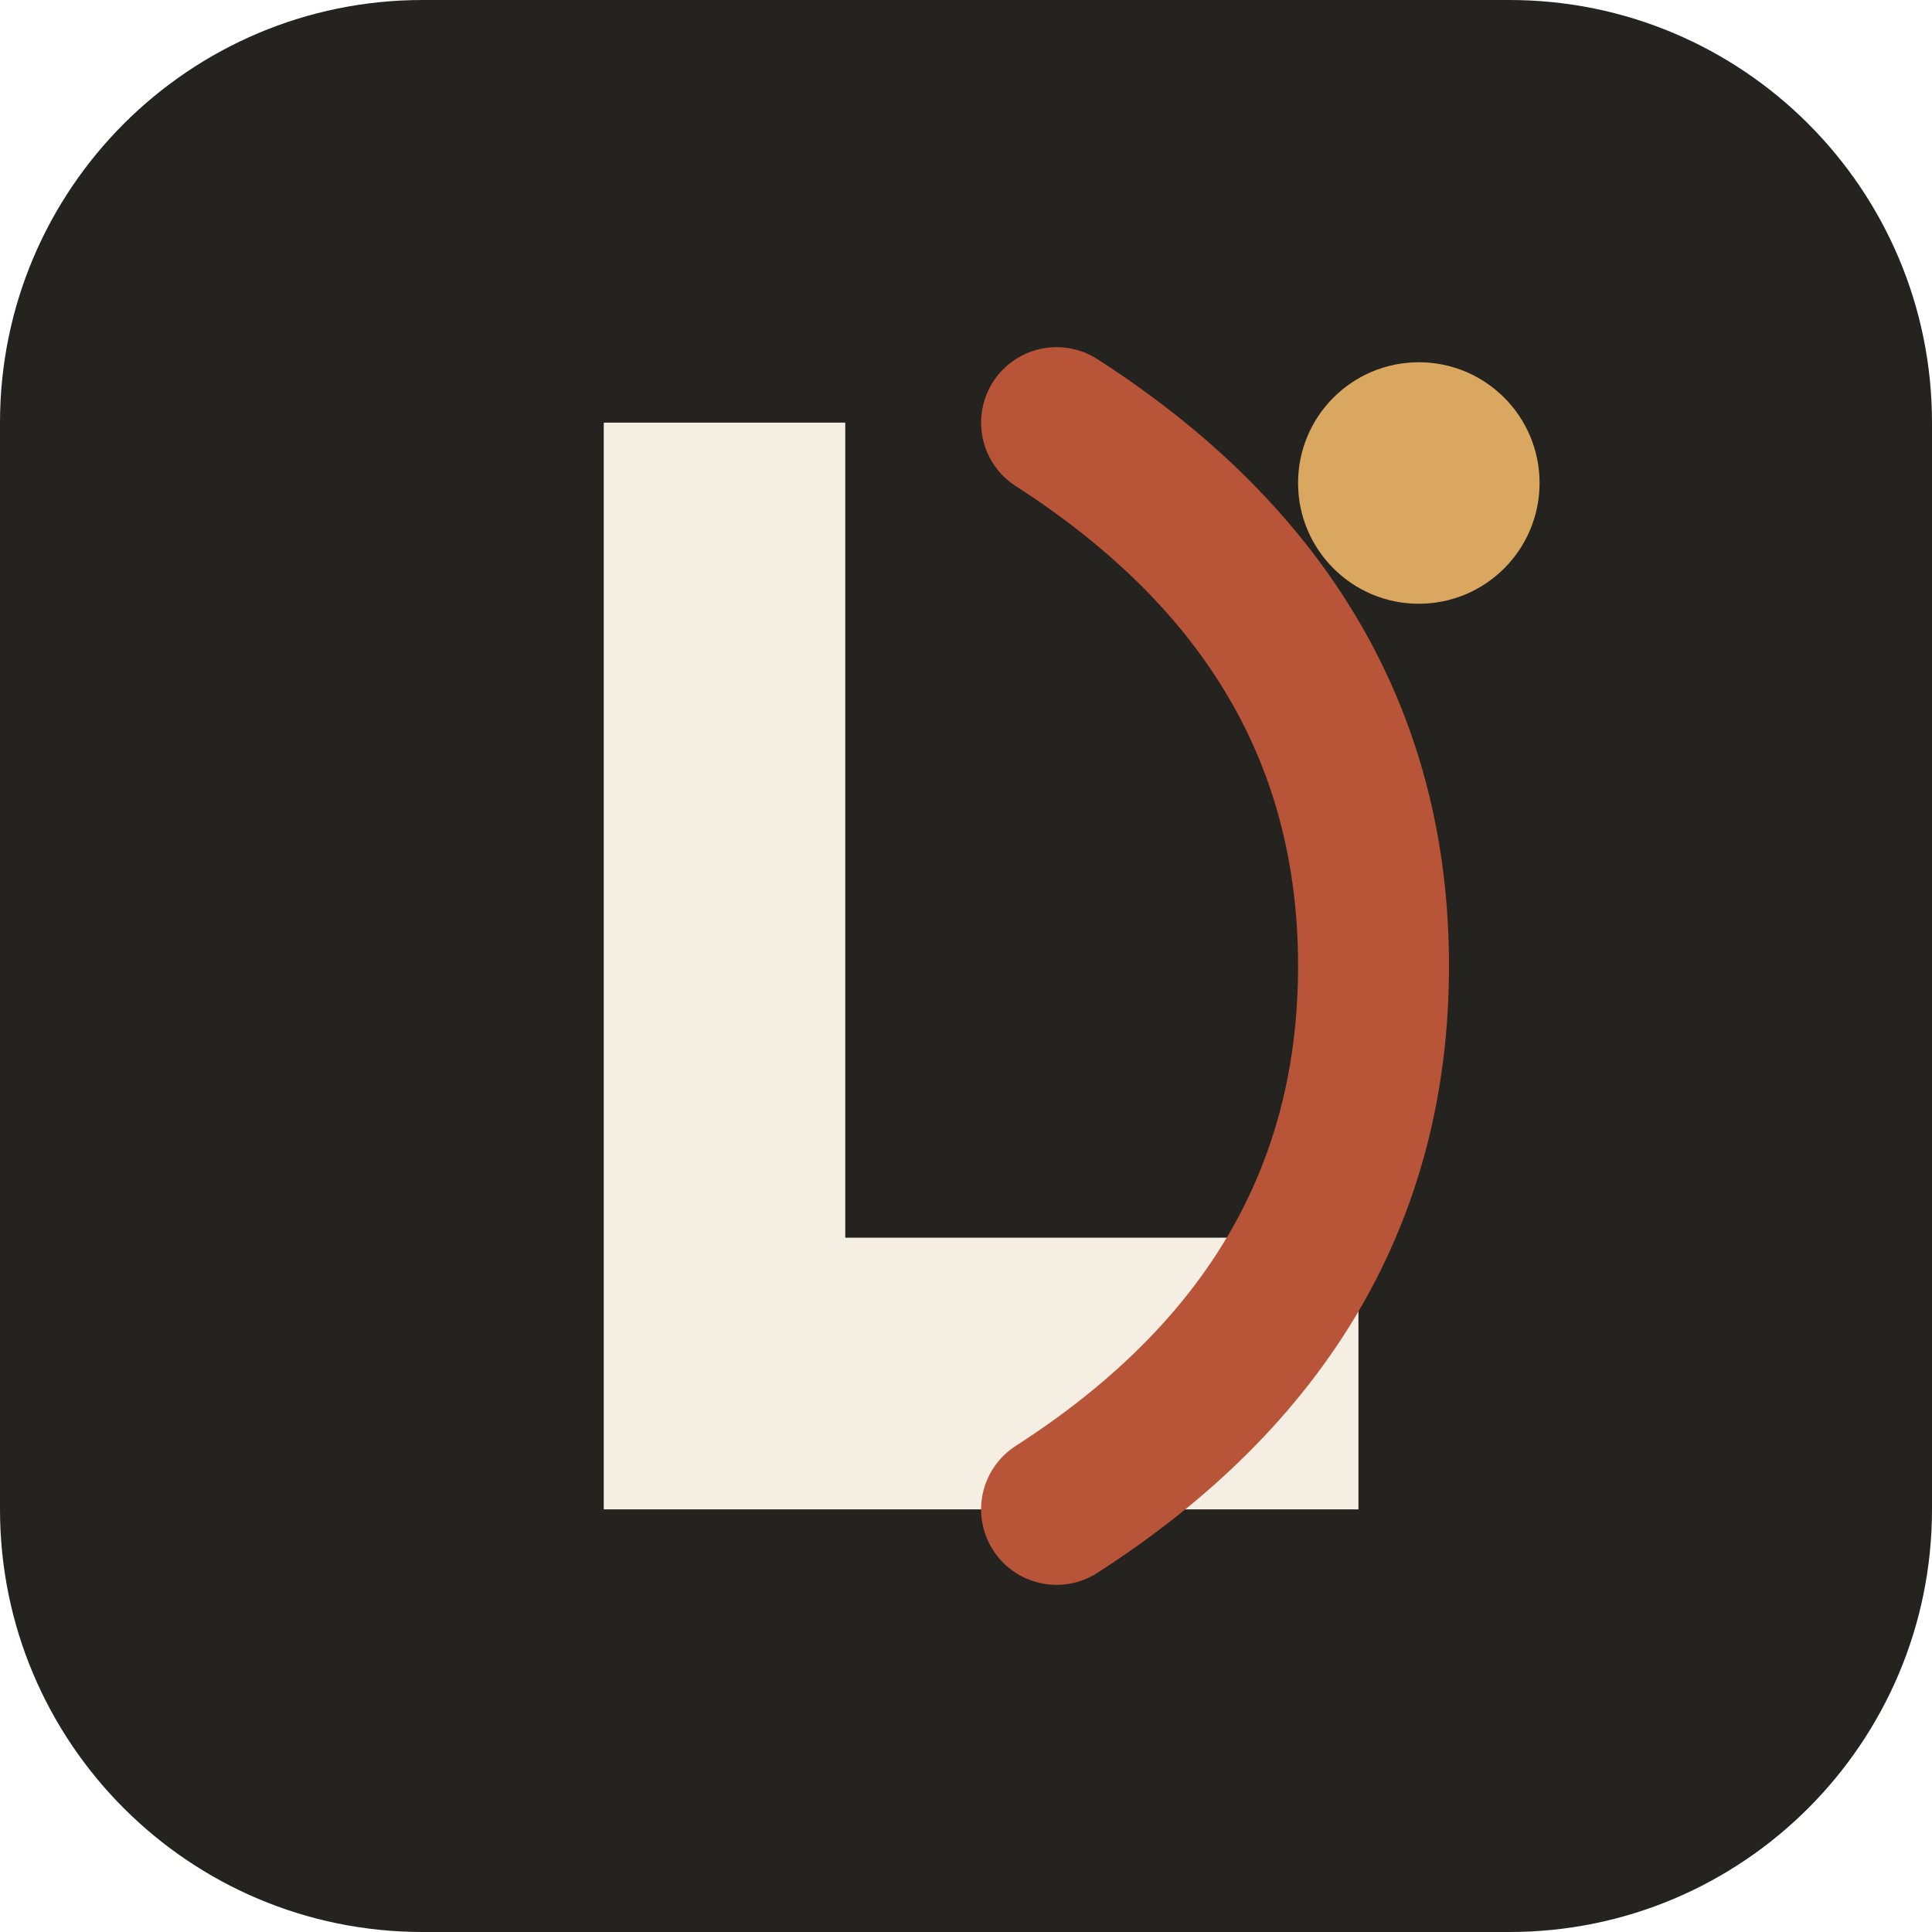
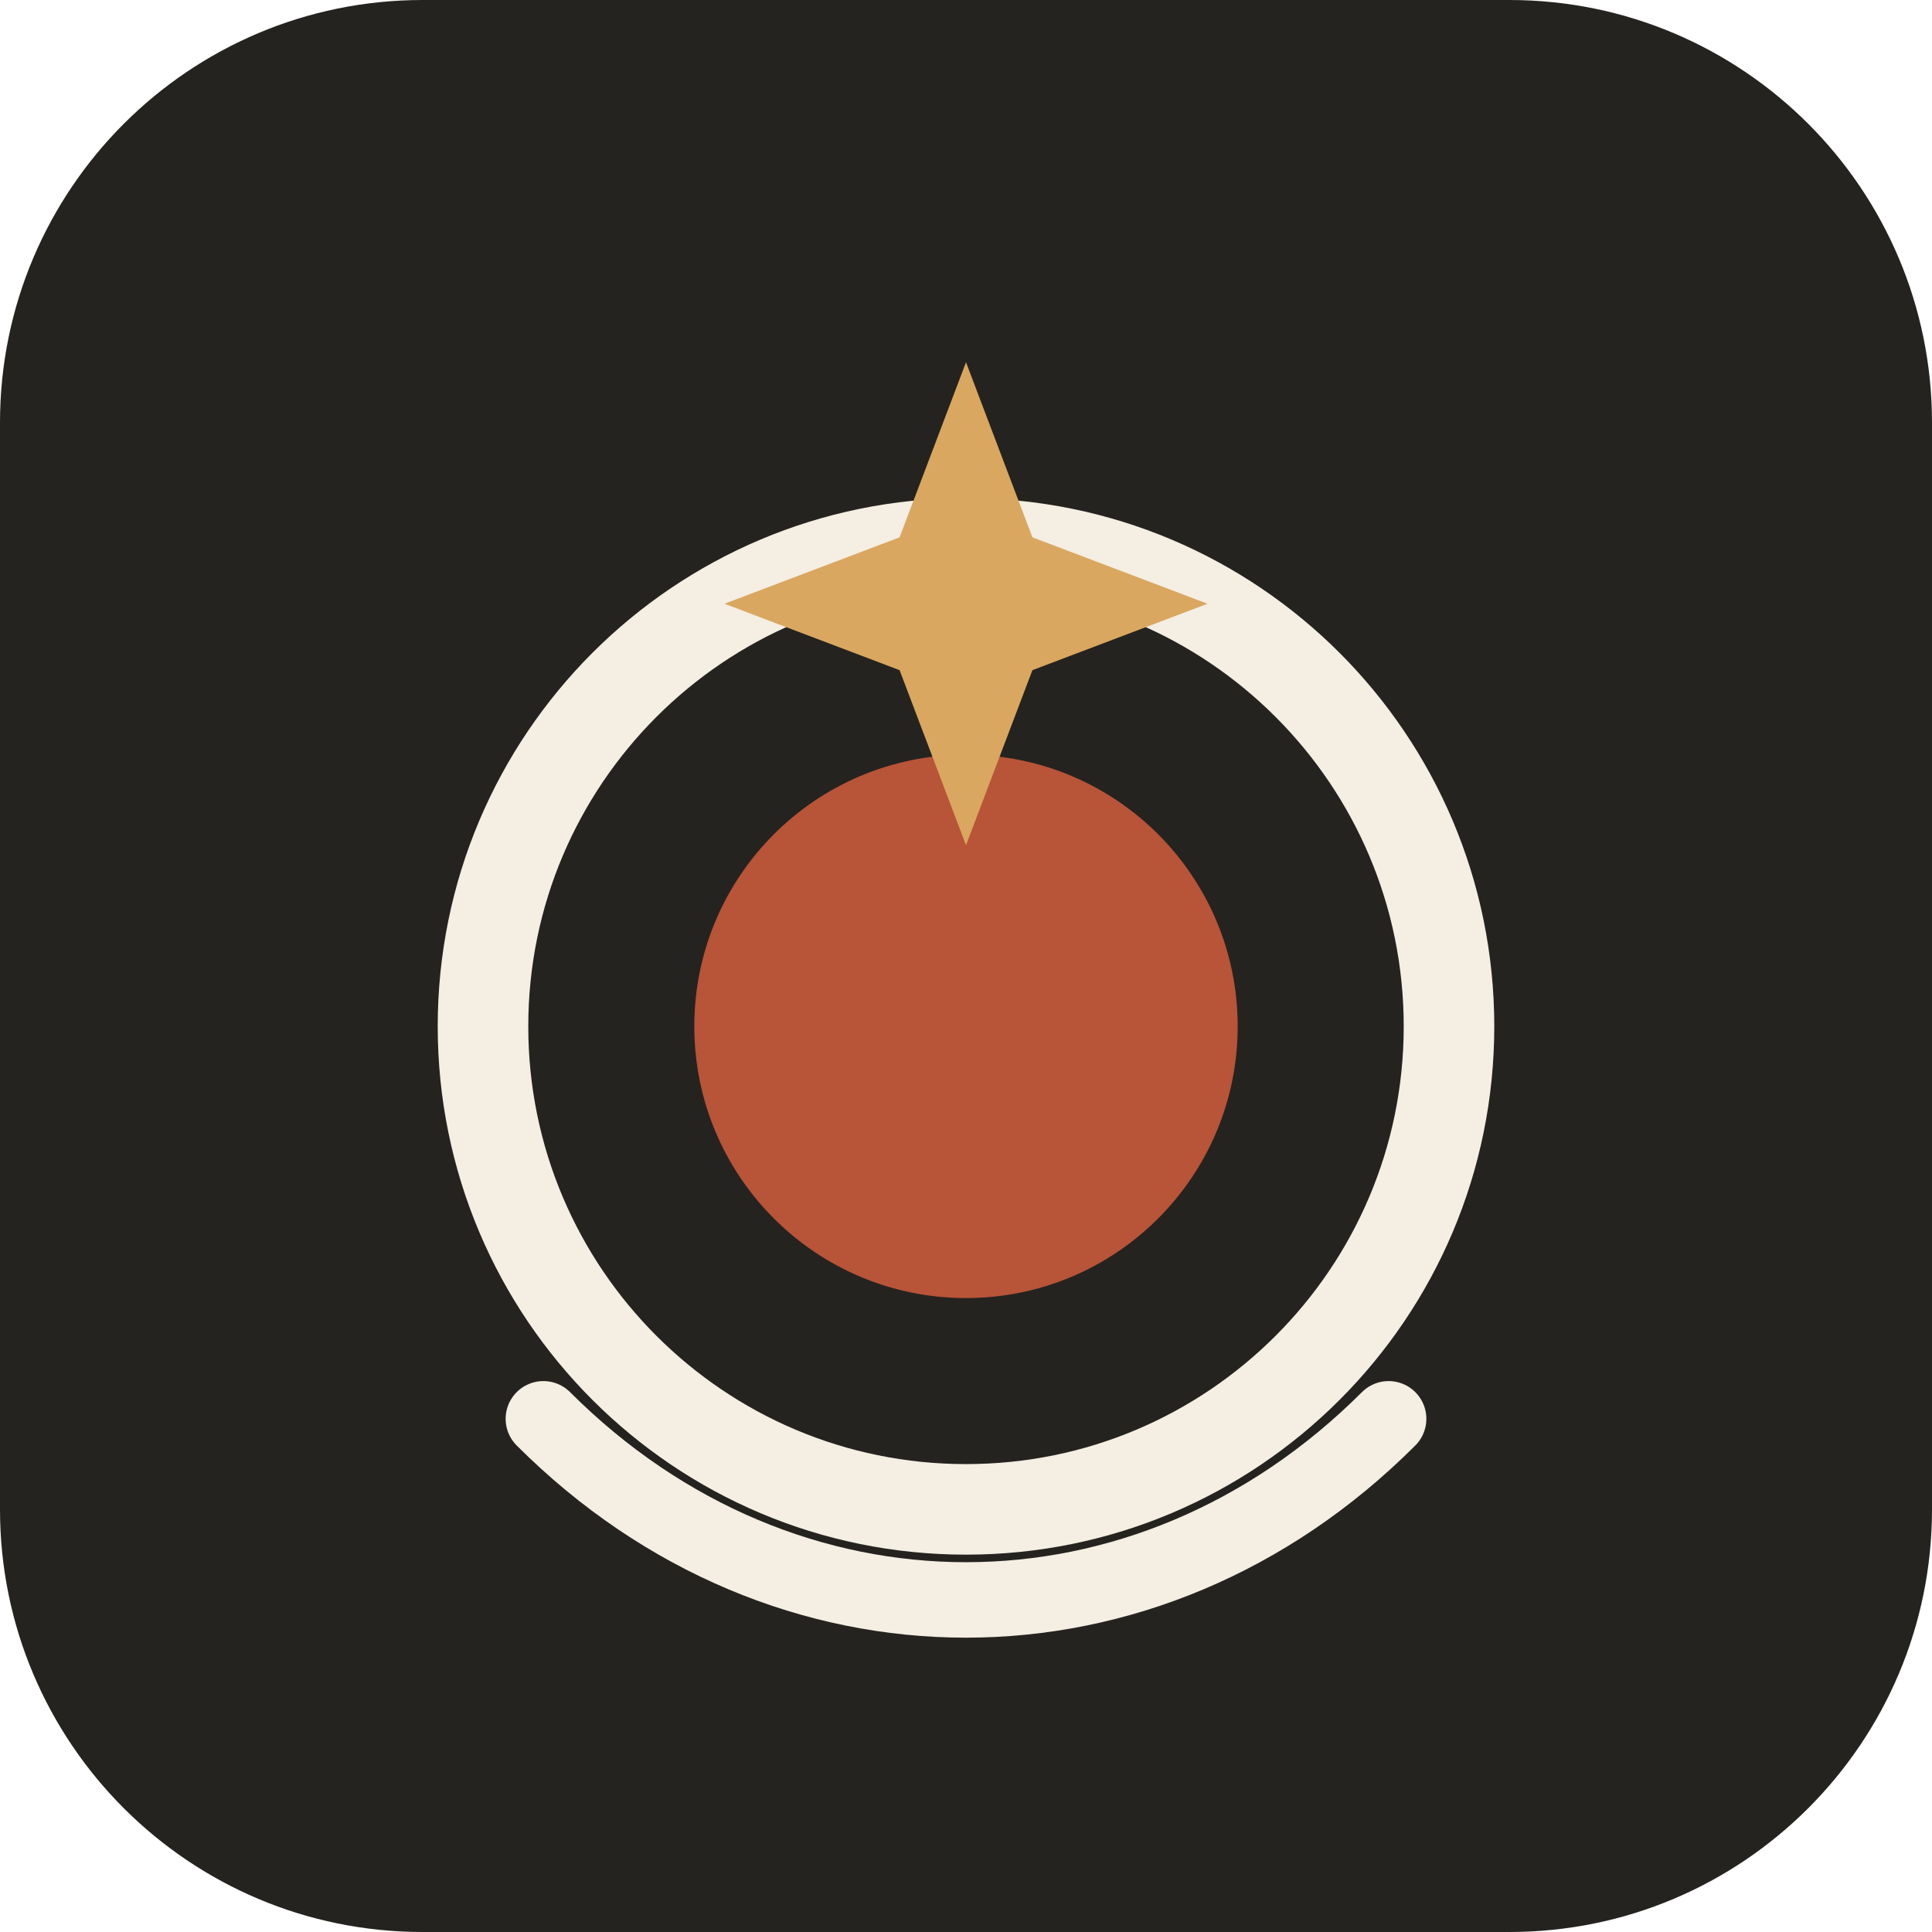
<svg xmlns="http://www.w3.org/2000/svg" viewBox="0 0 64 64">
  <rect width="64" height="64" rx="14" fill="#25231f" />
-   <path d="M20 14h8v27h17v9H20V14Z" fill="#f4eee3" />
-   <path d="M35 14c7 4.5 10.5 10.5 10.5 18S42 45.5 35 50" fill="none" stroke="#b85438" stroke-width="5" stroke-linecap="round" />
-   <circle cx="47" cy="16" r="4" fill="#d9a75f" />
+   <circle cx="32" cy="34" r="16" fill="none" stroke="#f4eee3" stroke-width="3" />
+   <circle cx="32" cy="34" r="9" fill="#b85438" />
+   <path d="m32 12 2.2 5.8L40 20l-5.8 2.2L32 28l-2.2-5.8L24 20l5.8-2.2L32 12Z" fill="#d9a75f" />
+   <path d="M18 47c4 4 9 6 14 6s10-2 14-6" fill="none" stroke="#f4eee3" stroke-width="2.5" stroke-linecap="round" />
</svg>
